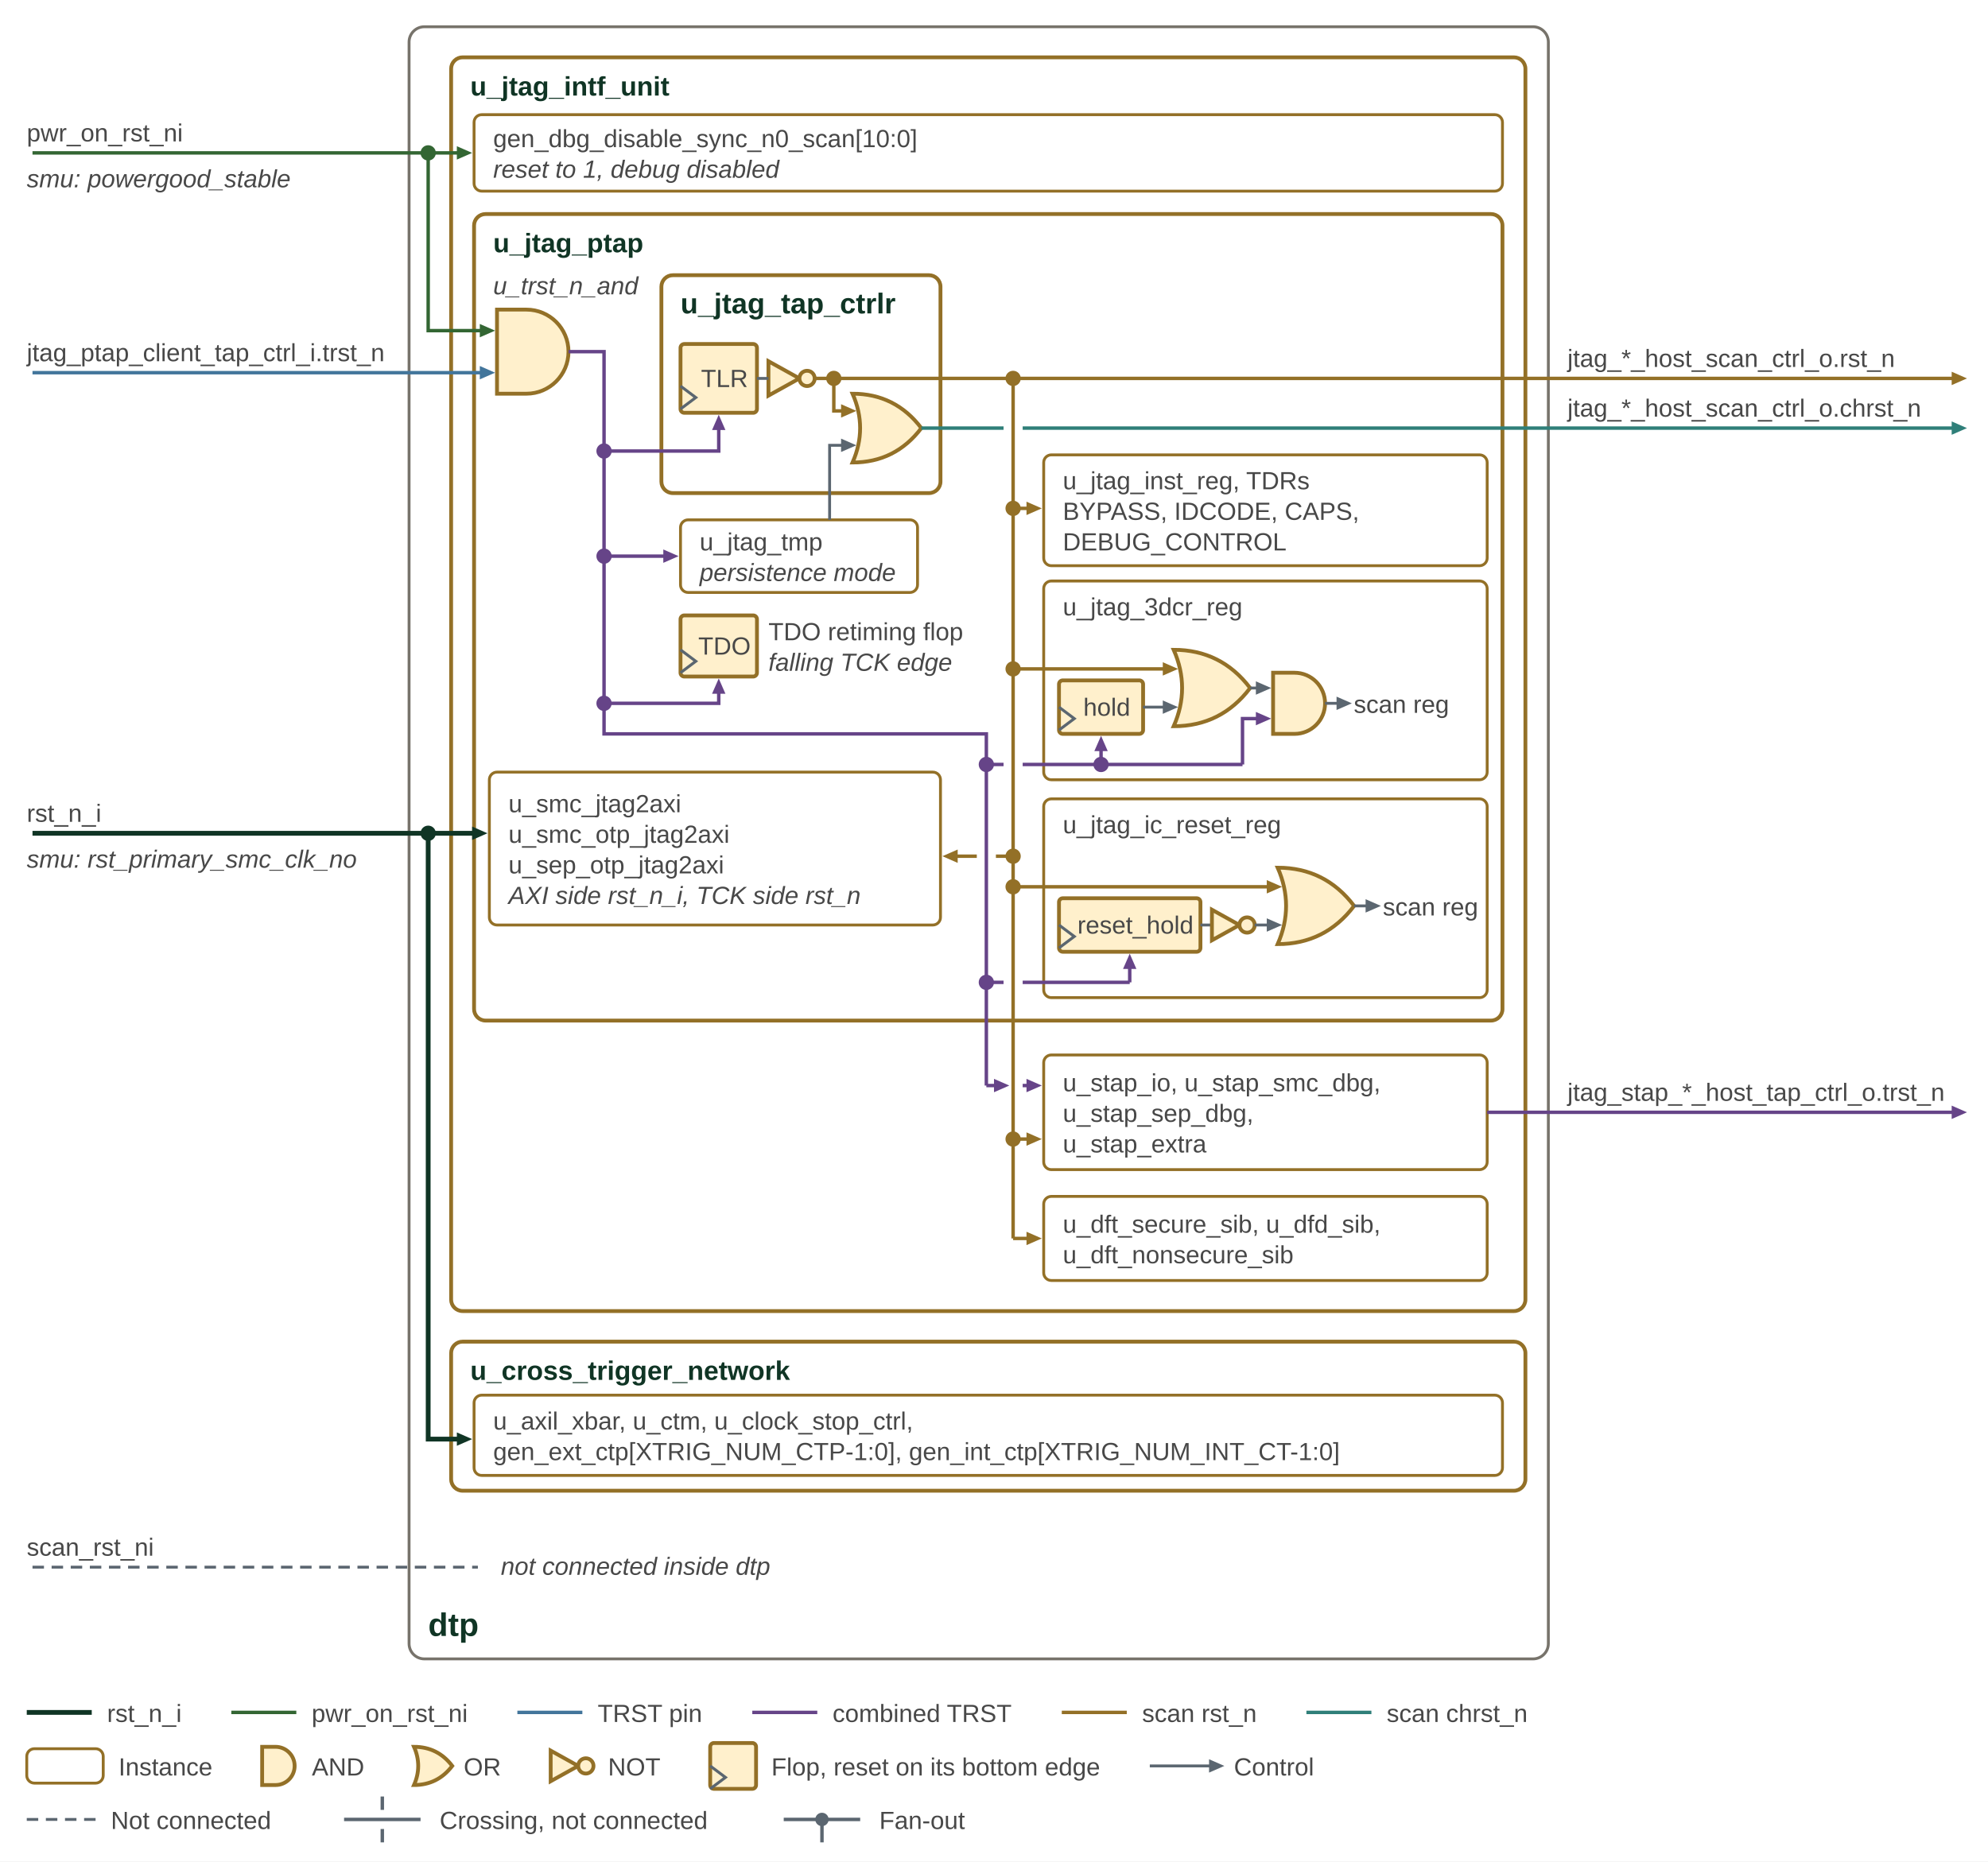
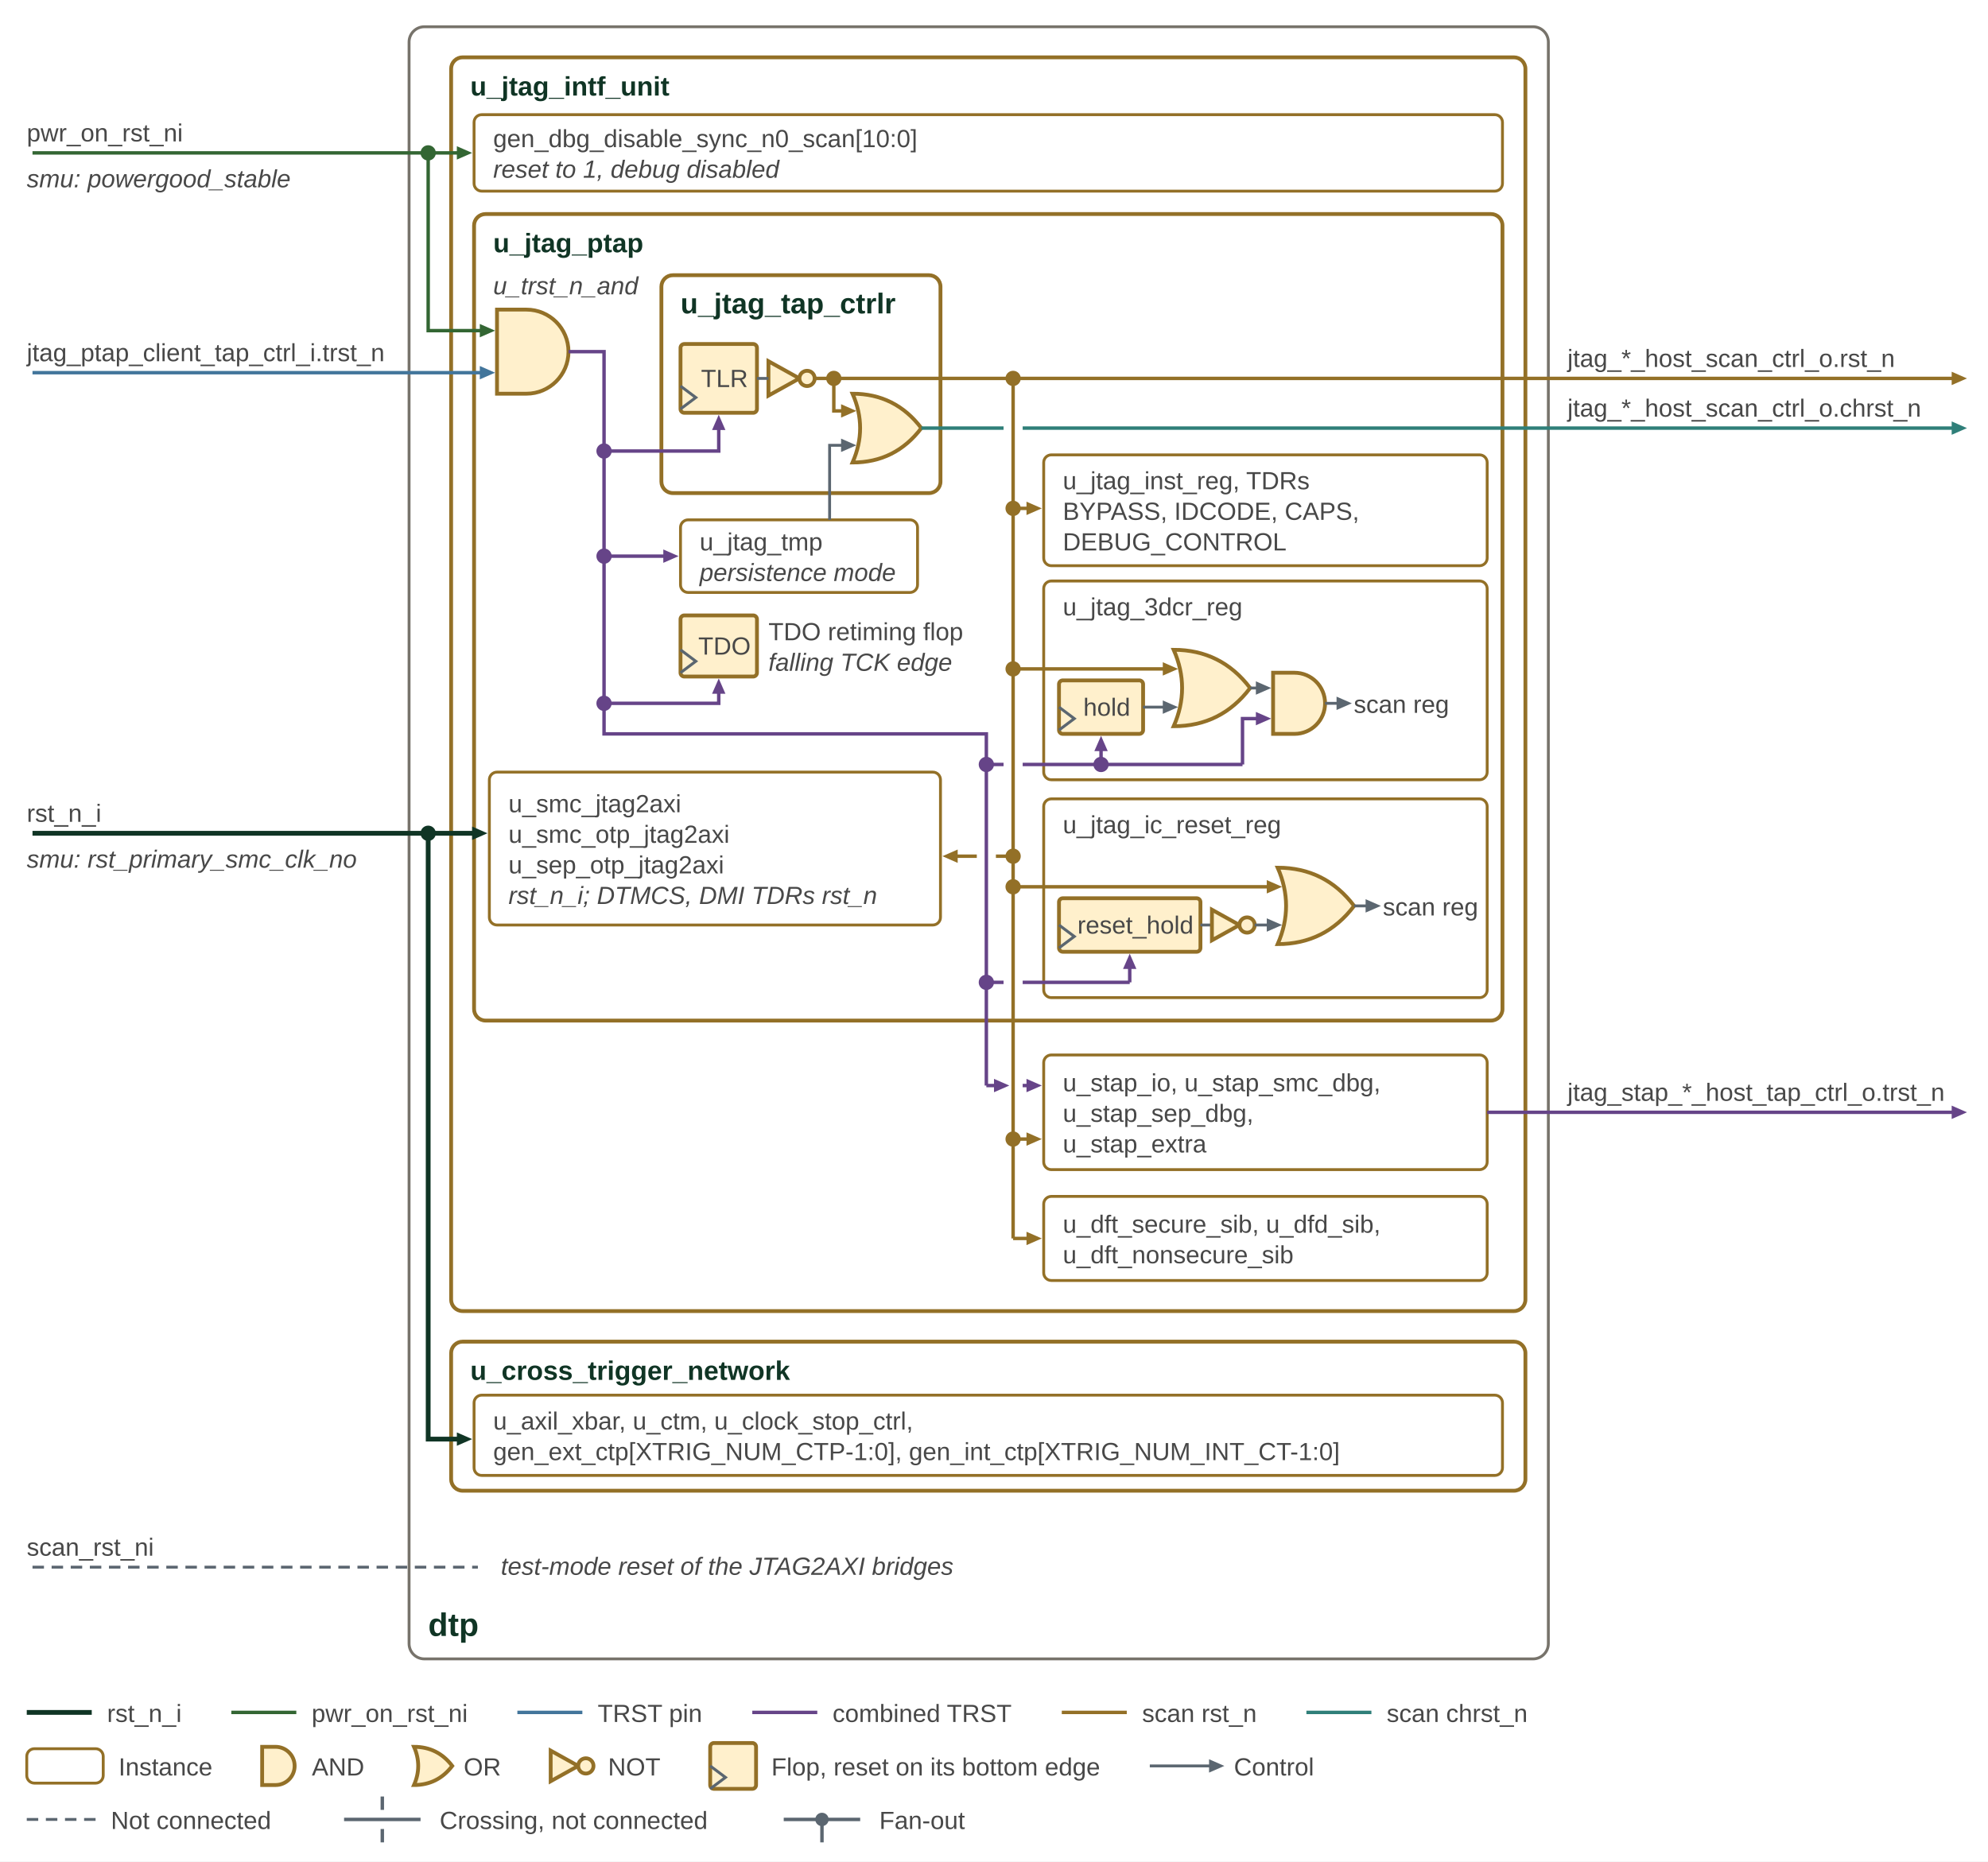
<svg xmlns="http://www.w3.org/2000/svg" width="1040" height="974" viewBox="0 0 1040 974" role="img" aria-labelledby="title desc">
  <defs>
    <marker id="ae" markerUnits="userSpaceOnUse" markerWidth="10" markerHeight="9" refX="7" refY="4.5" orient="auto">
      <path d="M0,0 L10,4.5 L0,9 Z" fill="#103525" />
    </marker>
    <marker id="as" markerUnits="userSpaceOnUse" markerWidth="10" markerHeight="9" refX="3" refY="4.5" orient="auto">
      <path d="M10,0 L0,4.5 L10,9 Z" fill="#103525" />
    </marker>
    <marker id="ge" markerUnits="userSpaceOnUse" markerWidth="8" markerHeight="7" refX="5" refY="3.5" orient="auto">
      <path d="M0,0 L8,3.5 L0,7 Z" fill="#5b6670" />
    </marker>
    <marker id="gs" markerUnits="userSpaceOnUse" markerWidth="8" markerHeight="7" refX="3" refY="3.5" orient="auto">
      <path d="M8,0 L0,3.5 L8,7 Z" fill="#5b6670" />
    </marker>
    <marker id="je" markerUnits="userSpaceOnUse" markerWidth="8" markerHeight="7" refX="5" refY="3.5" orient="auto">
      <path d="M0,0 L8,3.5 L0,7 Z" fill="#42759b" />
    </marker>
    <marker id="js" markerUnits="userSpaceOnUse" markerWidth="8" markerHeight="7" refX="3" refY="3.5" orient="auto">
      <path d="M8,0 L0,3.5 L8,7 Z" fill="#42759b" />
    </marker>
    <marker id="m-smu" markerUnits="userSpaceOnUse" markerWidth="8" markerHeight="7" refX="5" refY="3.5" orient="auto">
      <path d="M0,0 L8,3.5 L0,7 Z" fill="#103525" />
    </marker>
    <marker id="m-ref" markerUnits="userSpaceOnUse" markerWidth="8" markerHeight="7" refX="5" refY="3.5" orient="auto">
      <path d="M0,0 L8,3.5 L0,7 Z" fill="#2f7f79" />
    </marker>
    <marker id="m-per" markerUnits="userSpaceOnUse" markerWidth="8" markerHeight="7" refX="5" refY="3.5" orient="auto">
      <path d="M0,0 L8,3.5 L0,7 Z" fill="#937027" />
    </marker>
    <marker id="m-tel" markerUnits="userSpaceOnUse" markerWidth="8" markerHeight="7" refX="5" refY="3.5" orient="auto">
      <path d="M0,0 L8,3.5 L0,7 Z" fill="#664488" />
    </marker>
    <marker id="m-wdt" markerUnits="userSpaceOnUse" markerWidth="8" markerHeight="7" refX="5" refY="3.5" orient="auto">
      <path d="M0,0 L8,3.5 L0,7 Z" fill="#77736b" />
    </marker>
    <marker id="m-rosc" markerUnits="userSpaceOnUse" markerWidth="8" markerHeight="7" refX="5" refY="3.5" orient="auto">
      <path d="M0,0 L8,3.5 L0,7 Z" fill="#336633" />
    </marker>
    <marker id="m-jtag" markerUnits="userSpaceOnUse" markerWidth="8" markerHeight="7" refX="5" refY="3.5" orient="auto">
      <path d="M0,0 L8,3.5 L0,7 Z" fill="#42759b" />
    </marker>
    <marker id="m-spi" markerUnits="userSpaceOnUse" markerWidth="8" markerHeight="7" refX="5" refY="3.5" orient="auto">
      <path d="M0,0 L8,3.5 L0,7 Z" fill="#5b6670" />
    </marker>
    <marker id="m-slate" markerUnits="userSpaceOnUse" markerWidth="8" markerHeight="7" refX="5" refY="3.5" orient="auto">
      <path d="M0,0 L8,3.5 L0,7 Z" fill="#5b6670" />
    </marker>
    <marker id="m-pg" markerUnits="userSpaceOnUse" markerWidth="8" markerHeight="7" refX="5" refY="3.5" orient="auto">
      <path d="M0,0 L8,3.5 L0,7 Z" fill="#336633" />
    </marker>
    <style>
text { font-family: Arial, sans-serif; font-size: 15px; fill: #484848; }
.t { fill: #484848; }
.b { font-size: 17px; font-weight: bold; fill: #103525; }
.bs { font-size: 15px; font-weight: bold; fill: #103525; }
.h { font-size: 22px; font-weight: bold; fill: #103525; }
.s { font-size: 13px; fill: #484848; }
.si { font-size: 13px; font-style: italic; fill: #484848; }
.pmt { font-size: 12px; font-weight: bold; fill: #ffffff; }
.pst { font-size: 12px; font-weight: bold; fill: #103525; }
.pjt { font-size: 12px; font-weight: bold; fill: #1d4b6e; }
.pct { font-size: 12px; font-weight: bold; fill: #1f5c57; }
.pm { fill: #103525; stroke: #103525; stroke-width: 1.2; }
.ps { fill: #ffffff; stroke: #103525; stroke-width: 1.2; }
.pj { fill: #e8f3ff; stroke: #42759b; stroke-width: 1.2; }
.pc { fill: #d9f0ee; stroke: #2f7f79; stroke-width: 1.2; }
.smu { fill: #ffffff; stroke: #77736b; stroke-width: 1.5; }
.network { fill: #e8f0e8; stroke: #336633; stroke-width: 2; }
.fabric { fill: #fff0cc; stroke: #937027; stroke-width: 2; }
.core { fill: #ffffff; stroke: #937027; stroke-width: 2; }
.future { fill: #ffffff; stroke: #937027; stroke-width: 2; }
.nostroke { stroke: none; }
.fut { fill: none; stroke-dasharray: 7 5; }
.opt { stroke-dasharray: 7 5; }
.hatch { fill: none; stroke: #103525; stroke-opacity: 0.16; stroke-width: 1.2; }
.external { fill: #f2f2f2; stroke: #77736b; stroke-width: 1.5; }
.axi { fill: none; stroke: #103525; stroke-width: 2.5; marker-start: url(#as); marker-end: url(#ae); }
.axio { fill: none; stroke: #103525; stroke-width: 2.5; stroke-dasharray: 8 5; marker-start: url(#as); marker-end: url(#ae); }
.sig { fill: none; stroke: #5b6670; stroke-width: 1.5; marker-start: url(#gs); marker-end: url(#ge); }
.sigo { fill: none; stroke: #5b6670; stroke-width: 1.5; marker-end: url(#ge); }
.jtag { fill: none; stroke: #42759b; stroke-width: 1.8; marker-end: url(#je); }
.jtagb { fill: none; stroke: #42759b; stroke-width: 1.8; marker-start: url(#js); marker-end: url(#je); }
.sigplain { fill: none; stroke: #5b6670; stroke-width: 1.5; }
.n-smu { fill: none; stroke: #103525; stroke-width: 2.5; }
.a-smu { fill: none; stroke: #103525; stroke-width: 2.5; marker-end: url(#m-smu); }
.n-ref { fill: none; stroke: #2f7f79; stroke-width: 1.8; }
.a-ref { fill: none; stroke: #2f7f79; stroke-width: 1.8; marker-end: url(#m-ref); }
.n-per { fill: none; stroke: #937027; stroke-width: 1.8; }
.a-per { fill: none; stroke: #937027; stroke-width: 1.8; marker-end: url(#m-per); }
.n-tel { fill: none; stroke: #664488; stroke-width: 1.8; }
.a-tel { fill: none; stroke: #664488; stroke-width: 1.8; marker-end: url(#m-tel); }
.n-wdt { fill: none; stroke: #77736b; stroke-width: 1.8; }
.a-wdt { fill: none; stroke: #77736b; stroke-width: 1.8; marker-end: url(#m-wdt); }
.n-rosc { fill: none; stroke: #336633; stroke-width: 1.8; }
.a-rosc { fill: none; stroke: #336633; stroke-width: 1.8; marker-end: url(#m-rosc); }
.n-jtag { fill: none; stroke: #42759b; stroke-width: 1.8; }
.a-jtag { fill: none; stroke: #42759b; stroke-width: 1.8; marker-end: url(#m-jtag); }
.n-spi { fill: none; stroke: #5b6670; stroke-width: 1.8; }
.a-spi { fill: none; stroke: #5b6670; stroke-width: 1.8; marker-end: url(#m-spi); }
.n-slate { fill: none; stroke: #5b6670; stroke-width: 1.8; }
.a-slate { fill: none; stroke: #5b6670; stroke-width: 1.8; marker-end: url(#m-slate); }
.n-pg { fill: none; stroke: #336633; stroke-width: 1.8; }
.a-pg { fill: none; stroke: #336633; stroke-width: 1.8; marker-end: url(#m-pg); }
.bt { font-size: 14px; font-weight: bold; fill: #103525; }
.leaf { stroke: #937027; stroke-width: 1.5; }
.outl { fill: none; stroke: #937027; stroke-width: 1.5; }
.outl2 { fill: none; stroke: #937027; stroke-width: 2; }
.tabt { font-size: 11px; font-weight: bold; fill: #ffffff; }
.g-smc { fill: none; stroke: #103525; stroke-width: 1.8; stroke-dasharray: 6 4; marker-end: url(#m-smu); }
.g-ref { fill: none; stroke: #2f7f79; stroke-width: 1.8; stroke-dasharray: 6 4; marker-end: url(#m-ref); }
.g-per { fill: none; stroke: #937027; stroke-width: 1.8; stroke-dasharray: 6 4; marker-end: url(#m-per); }
.g-tel { fill: none; stroke: #664488; stroke-width: 1.8; stroke-dasharray: 6 4; marker-end: url(#m-tel); }
.g-slate { fill: none; stroke: #5b6670; stroke-width: 1.8; stroke-dasharray: 6 4; marker-end: url(#m-slate); }
.gn-slate { fill: none; stroke: #5b6670; stroke-width: 1.8; stroke-dasharray: 6 4; }
.gn-per { fill: none; stroke: #937027; stroke-width: 1.8; stroke-dasharray: 6 4; }
.n-dash { fill: none; stroke: #5b6670; stroke-width: 1.5; stroke-dasharray: 6 4; }
.plain { fill: #ffffff; stroke: #937027; stroke-width: 1.5; }
</style>
  </defs>
  <rect width="1040" height="974" fill="#ffffff" />
  <rect class="smu" x="214" y="14" width="596" height="854" rx="8" />
  <text class="b" x="224" y="856" text-anchor="start">dtp</text>
  <rect class="core" x="236" y="30" width="562" height="656" rx="6" />
  <text class="bt" x="246" y="50" text-anchor="start">u_jtag_intf_unit</text>
  <rect class="core" x="248" y="112" width="538" height="422" rx="6" />
  <text class="bt" x="258" y="132" text-anchor="start">u_jtag_ptap</text>
  <rect class="core" x="236" y="702" width="562" height="78" rx="6" />
  <text class="bt" x="246" y="722" text-anchor="start">u_cross_trigger_network</text>
  <rect class="plain" x="248" y="60" width="538" height="40" rx="4" />
  <text class="s" x="258" y="77" text-anchor="start">gen_dbg_disable_sync_n0_scan[10:0]</text>
  <text class="si" x="258" y="93" text-anchor="start">reset to 1, debug disabled</text>
  <text class="s" x="14" y="74" text-anchor="start">pwr_on_rst_ni</text>
  <text class="si" x="14" y="98" text-anchor="start">smu: powergood_stable</text>
  <path class="a-pg" d="M17,80 L244,80" />
  <circle cx="224" cy="80" r="4" fill="#336633" />
  <path class="fabric" d="M260,162 L275.4,162 A22,22 0 0 1 275.4,206 L260,206 Z" />
  <text class="si" x="258" y="154" text-anchor="start">u_trst_n_and</text>
  <path class="a-pg" d="M224,80 L224,173.0 L256,173.0" />
  <text class="s" x="14" y="189" text-anchor="start">jtag_ptap_client_tap_ctrl_i.trst_n</text>
  <path class="a-jtag" d="M17,195.0 L256,195.0" />
  <rect class="core" x="346" y="144" width="146" height="114" rx="6" />
  <text class="bs" x="356" y="164" text-anchor="start">u_jtag_tap_ctrlr</text>
  <rect class="fabric" x="356" y="180" width="40" height="36" rx="2" />
  <path class="sigplain" d="M356,202 L364,208 L356,214" />
  <text class="s" x="379" y="202.5" text-anchor="middle">TLR</text>
  <path class="fabric" d="M402,189 L418.2,198 L402,207 Z" />
  <circle class="fabric" cx="422.2" cy="198" r="4" />
  <path class="sigplain" d="M396,198 L402,198" />
  <path class="fabric" d="M446,206 Q453.92,224 446,242 Q468.32,242 482,224 Q468.32,206 446,206 Z" />
  <path class="a-per" d="M436.2,198 L436.2,215.0 L445.0,215.0" />
  <circle cx="436.2" cy="198" r="4" fill="#937027" />
  <path class="n-tel" d="M297.4,184.0 L316,184.0 L316,384 L516,384 L516,568" />
  <path class="a-tel" d="M316,236 L376,236 L376,220" />
  <circle cx="316" cy="236" r="4" fill="#664488" />
  <path class="n-per" d="M426.2,198 L530,198 L530,648" />
  <circle cx="530" cy="198" r="4" fill="#937027" />
  <path class="a-per" d="M530,198 L1026,198" />
  <text class="s" x="820" y="192" text-anchor="start">jtag_*_host_scan_ctrl_o.rst_n</text>
  <path class="n-ref" d="M482,224 L525,224" />
  <path class="a-ref" d="M535,224 L1026,224" />
  <text class="s" x="820" y="218" text-anchor="start">jtag_*_host_scan_ctrl_o.chrst_n</text>
  <rect class="plain" x="356" y="272" width="124" height="38" rx="4" />
  <text class="s" x="366" y="288" text-anchor="start">u_jtag_tmp</text>
  <text class="si" x="366" y="304" text-anchor="start">persistence mode</text>
  <path class="sigo" d="M434,272 L434,233.0 L445.0,233.0" />
  <path class="a-tel" d="M316,291 L352,291" />
  <circle cx="316" cy="291" r="4" fill="#664488" />
  <rect class="fabric" x="356" y="322" width="40" height="32" rx="2" />
  <path class="sigplain" d="M356,340 L364,346 L356,352" />
  <text class="s" x="379" y="342.5" text-anchor="middle">TDO</text>
  <text class="s" x="402" y="335" text-anchor="start">TDO retiming flop</text>
  <text class="si" x="402" y="351" text-anchor="start">falling TCK edge</text>
  <path class="a-tel" d="M316,368 L376,368 L376,358" />
  <circle cx="316" cy="368" r="4" fill="#664488" />
  <rect class="plain" x="546" y="238" width="232" height="58" rx="4" />
  <text class="s" x="556" y="256" text-anchor="start">u_jtag_inst_reg, TDRs</text>
  <text class="s" x="556" y="272" text-anchor="start">BYPASS, IDCODE, CAPS,</text>
  <text class="s" x="556" y="288" text-anchor="start">DEBUG_CONTROL</text>
  <path class="a-per" d="M530,266 L542,266" />
  <circle cx="530" cy="266" r="4" fill="#937027" />
  <rect class="plain" x="546" y="304" width="232" height="104" rx="4" />
  <text class="s" x="556" y="322" text-anchor="start">u_jtag_3dcr_reg</text>
  <rect class="fabric" x="554" y="356" width="44" height="28" rx="2" />
  <path class="sigplain" d="M554,370 L562,376 L554,382" />
  <text class="s" x="579" y="374.5" text-anchor="middle">hold</text>
  <path class="sigo" d="M598,370.0 L613.3,370.0" />
  <path class="a-per" d="M530,350.0 L613.3,350.0" />
  <circle cx="530" cy="350" r="4" fill="#937027" />
  <path class="fabric" d="M614,340 Q622.8,360 614,380 Q638.8,380 654,360 Q638.8,340 614,340 Z" />
  <circle cx="516" cy="400" r="4" fill="#664488" />
  <path class="fabric" d="M666,352 L677.2,352 A16,16 0 0 1 677.2,384 L666,384 Z" />
  <path class="sigo" d="M654,360.0 L662,360.0" />
  <path class="n-tel" d="M516,400 L525,400" />
  <path class="n-tel" d="M535,400 L650,400" />
  <path class="a-tel" d="M650,400 L650,376.0 L662,376.0" />
  <circle cx="576" cy="400" r="4" fill="#664488" />
  <path class="a-tel" d="M576.0,400 L576.0,388.0" />
  <path class="sigo" d="M693.2,368.0 L704.2,368.0" />
  <text class="s" x="708.2" y="373" text-anchor="start">scan reg</text>
  <rect class="plain" x="546" y="418" width="232" height="104" rx="4" />
  <text class="s" x="556" y="436" text-anchor="start">u_jtag_ic_reset_reg</text>
  <rect class="fabric" x="554" y="470" width="74" height="28" rx="2" />
  <path class="sigplain" d="M554,484 L562,490 L554,496" />
  <text class="s" x="594" y="488.5" text-anchor="middle">reset_hold</text>
  <path class="sigplain" d="M628,484.0 L634,484.0" />
  <path class="fabric" d="M634,476 L648.4,484 L634,492 Z" />
  <circle class="fabric" cx="652.4" cy="484" r="4" />
  <path class="sigo" d="M656.4,484.0 L667.7,484.0" />
  <path class="a-per" d="M530,464.0 L667.7,464.0" />
  <circle cx="530" cy="464" r="4" fill="#937027" />
  <path class="fabric" d="M668.4,454 Q677.2,474 668.4,494 Q693.2,494 708.4,474 Q693.2,454 668.4,454 Z" />
  <circle cx="516" cy="514" r="4" fill="#664488" />
  <path class="n-tel" d="M516,514 L525,514" />
  <path class="n-tel" d="M535,514 L591,514" />
  <path class="a-tel" d="M591.0,514 L591.0,502.0" />
  <path class="sigo" d="M708.4,474.0 L719.4,474.0" />
  <text class="s" x="723.4" y="479" text-anchor="start">scan reg</text>
  <rect class="plain" x="256" y="404" width="236" height="80" rx="4" />
  <text class="s" x="266" y="425" text-anchor="start">u_smc_jtag2axi</text>
  <text class="s" x="266" y="441" text-anchor="start">u_smc_otp_jtag2axi</text>
  <text class="s" x="266" y="457" text-anchor="start">u_sep_otp_jtag2axi</text>
-   <text class="si" x="266" y="473" text-anchor="start">AXI side rst_n_i, TCK side rst_n</text>
+   <text class="si" x="266" y="473" text-anchor="start">rst_n_i; DTMCS, DMI TDRs rst_n</text>
  <path class="n-per" d="M530,448 L521,448" />
  <path class="a-per" d="M511,448 L496,448" />
  <circle cx="530" cy="448" r="4" fill="#937027" />
  <text class="s" x="14" y="430" text-anchor="start">rst_n_i</text>
  <text class="si" x="14" y="454" text-anchor="start">smu: rst_primary_smc_clk_no</text>
  <path class="a-smu" d="M17,436 L252,436" />
  <circle cx="224" cy="436" r="4" fill="#103525" />
  <path class="a-smu" d="M224,436 L224,753.0 L244,753.0" />
  <rect class="plain" x="248" y="730" width="538" height="42" rx="4" />
  <text class="s" x="258" y="748" text-anchor="start">u_axil_xbar, u_ctm, u_clock_stop_ctrl,</text>
  <text class="s" x="258" y="764" text-anchor="start">gen_ext_ctp[XTRIG_NUM_CTP-1:0], gen_int_ctp[XTRIG_NUM_INT_CT-1:0]</text>
  <rect class="plain" x="546" y="552" width="232" height="60" rx="4" />
  <text class="s" x="556" y="571" text-anchor="start">u_stap_io, u_stap_smc_dbg,</text>
  <text class="s" x="556" y="587" text-anchor="start">u_stap_sep_dbg,</text>
  <text class="s" x="556" y="603" text-anchor="start">u_stap_extra</text>
  <path class="a-tel" d="M516,568 L525,568" />
  <path class="a-tel" d="M535,568 L542,568" />
  <path class="a-per" d="M530,596 L542,596" />
  <circle cx="530" cy="596" r="4" fill="#937027" />
  <path class="a-tel" d="M778,582 L1026,582" />
  <text class="s" x="820" y="576" text-anchor="start">jtag_stap_*_host_tap_ctrl_o.trst_n</text>
  <rect class="plain" x="546" y="626" width="232" height="44" rx="4" />
  <text class="s" x="556" y="645" text-anchor="start">u_dft_secure_sib, u_dfd_sib,</text>
  <text class="s" x="556" y="661" text-anchor="start">u_dft_nonsecure_sib</text>
  <path class="a-per" d="M530,648 L542,648" />
  <text class="s" x="14" y="814" text-anchor="start">scan_rst_ni</text>
  <path class="n-dash" d="M17,820 L250,820" />
-   <text class="si" x="262" y="824" text-anchor="start">not connected inside dtp</text>
+   <text class="si" x="262" y="824" text-anchor="start">test-mode reset of the JTAG2AXI bridges</text>
  <path class="n-smu" d="M14,896 L48,896" />
  <text class="s" x="56" y="901" text-anchor="start">rst_n_i</text>
  <path class="n-pg" d="M121.013,896 L155.013,896" />
  <text class="s" x="163.013" y="901" text-anchor="start">pwr_on_rst_ni</text>
  <path class="n-jtag" d="M270.653,896 L304.653,896" />
  <text class="s" x="312.653" y="901" text-anchor="start">TRST pin</text>
  <path class="n-tel" d="M393.552,896 L427.552,896" />
  <text class="s" x="435.552" y="901" text-anchor="start">combined TRST</text>
  <path class="n-per" d="M555.464,896 L589.464,896" />
  <text class="s" x="597.464" y="901" text-anchor="start">scan rst_n</text>
  <path class="n-ref" d="M683.433,896 L717.433,896" />
  <text class="s" x="725.433" y="901" text-anchor="start">scan chrst_n</text>
  <rect class="plain" x="14" y="915" width="40" height="18" rx="4" />
  <text class="s" x="62" y="929" text-anchor="start">Instance</text>
  <path class="fabric" d="M137.14,914 L144.14,914 A10,10 0 0 1 144.14,934 L137.14,934 Z" />
  <text class="s" x="163.14" y="929" text-anchor="start">AND</text>
  <path class="fabric" d="M216.583,914 Q220.983,924 216.583,934 Q228.983,934 236.583,924 Q228.983,914 216.583,914 Z" />
  <text class="s" x="242.583" y="929" text-anchor="start">OR</text>
  <path class="fabric" d="M288.083,916 L302.483,924 L288.083,932 Z" />
  <circle class="fabric" cx="306.483" cy="924" r="4" />
  <text class="s" x="318.083" y="929" text-anchor="start">NOT</text>
  <rect class="fabric" x="371.526" y="912" width="24" height="24" rx="2" />
  <path class="sigplain" d="M371.526,924 L379.526,930 L371.526,936" />
  <text class="s" x="403.526" y="929" text-anchor="start">Flop, reset on its bottom edge</text>
  <path class="sigo" d="M601.503,924 L637.503,924" />
  <text class="s" x="645.503" y="929" text-anchor="start">Control</text>
  <path class="n-dash" d="M14,952 L50,952" />
  <text class="s" x="58" y="957" text-anchor="start">Not connected</text>
  <path class="n-slate" d="M180,952 L220,952" />
  <path class="n-slate" d="M200,940 L200,947 M200,957 L200,964" />
  <text class="s" x="230" y="957" text-anchor="start">Crossing, not connected</text>
  <path class="n-slate" d="M410,952 L450,952 M430,952 L430,964" />
  <circle cx="430" cy="952" r="3.5" fill="#5b6670" />
  <text class="s" x="460" y="957" text-anchor="start">Fan-out</text>
</svg>
